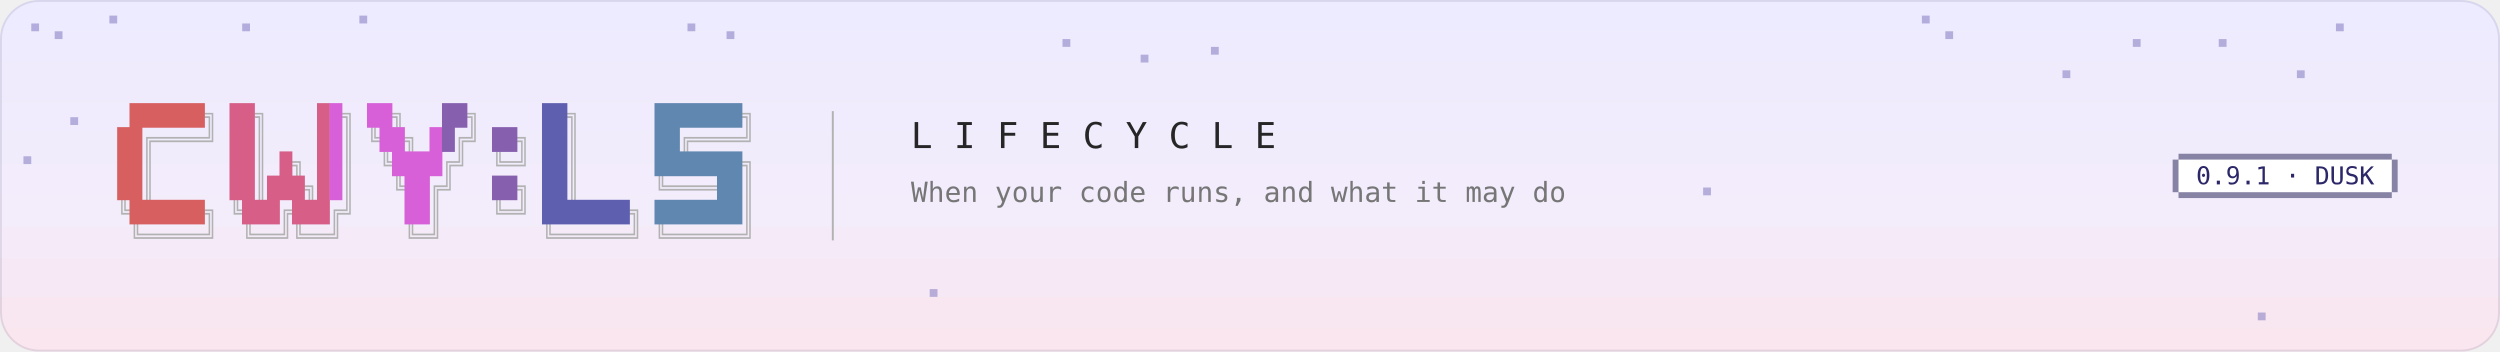
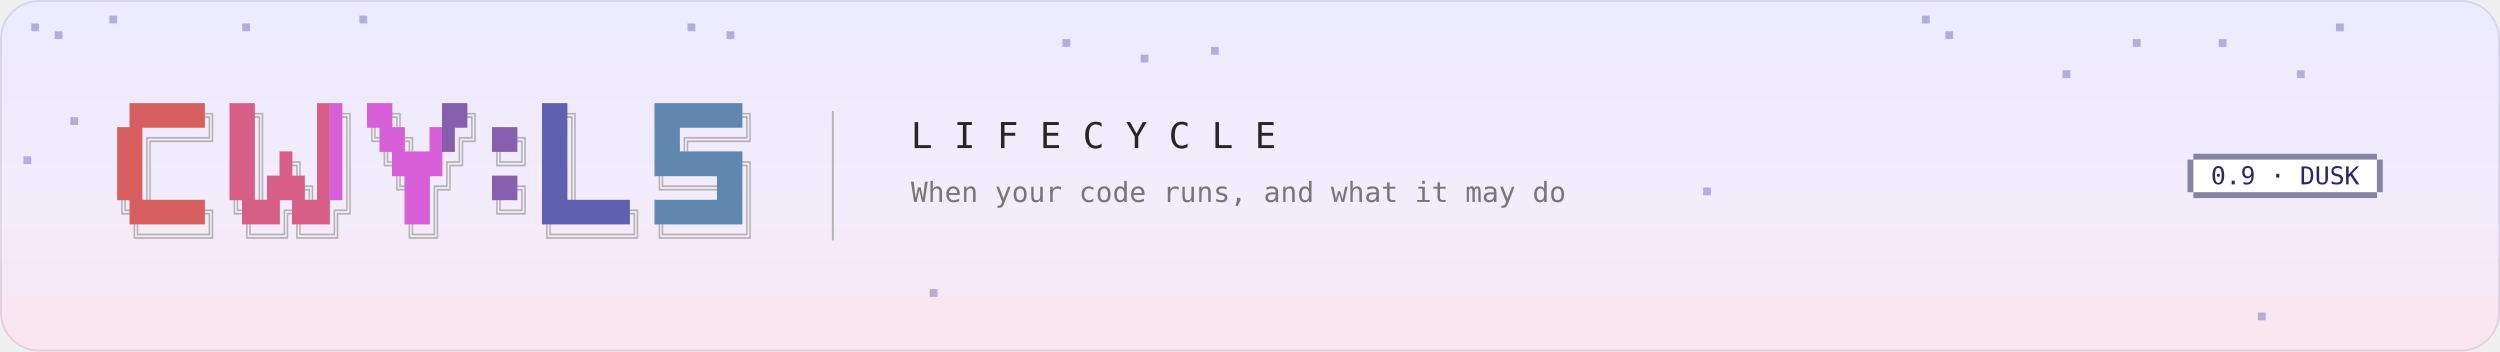
<svg xmlns="http://www.w3.org/2000/svg" viewBox="0 0 1280 180" width="1280" height="180" role="img" aria-labelledby="t">
  <style>.b{animation:bl 5s steps(1,end) infinite}@keyframes bl{0%,100%{opacity:1}60%{opacity:.35}80%{opacity:.7}}@media (prefers-reduced-motion:reduce){*{animation:none!important}.shoot{opacity:0}}</style>
  <defs>
    <clipPath id="card">
      <rect width="1280" height="180" rx="20" />
    </clipPath>
    <clipPath id="shine">
      <rect x="34.4" y="52.9" width="25.6" height="74.2">
        <animate attributeName="x" values="34.4;386.4;386.4" keyTimes="0;0.12;1" dur="11s" begin="2s" repeatCount="indefinite" />
      </rect>
    </clipPath>
  </defs>
  <g clip-path="url(#card)">
    <rect y="0" width="1280" height="16" fill="#edebff" />
    <rect y="16" width="1280" height="16" fill="#eeebfe" />
    <rect y="32" width="1280" height="20" fill="#efebfd" />
    <rect y="52" width="1280" height="16" fill="#f0ecfd" />
    <rect y="68" width="1280" height="16" fill="#f1ecfc" />
    <rect y="84" width="1280" height="16" fill="#f2ecfc" />
    <rect y="100" width="1280" height="16" fill="#f3ecfb" />
    <rect y="116" width="1280" height="16" fill="#f5ebf8" />
    <rect y="132" width="1280" height="20" fill="#f6e9f5" />
    <rect y="152" width="1280" height="16" fill="#f8e7f1" />
    <rect y="168" width="1280" height="16" fill="#fae6ee" />
    <path class="b" fill-opacity="0.45" style="animation-duration:7.1s;animation-delay:-3.8s" fill="#6c63b5" d="M476,148h4v4h-4Z" />
    <path class="b" fill-opacity="0.45" style="animation-duration:5.8s;animation-delay:-0.8s" fill="#6c63b5" d="M544,20h4v4h-4Z" />
    <path class="b" fill-opacity="0.45" style="animation-duration:5.0s;animation-delay:-0.9s" fill="#6c63b5" d="M1176,36h4v4h-4Z" />
    <path class="b" fill-opacity="0.45" style="animation-duration:4.3s;animation-delay:-7.8s" fill="#6c63b5" d="M996,16h4v4h-4Z" />
    <path class="b" fill-opacity="0.45" style="animation-duration:4.5s;animation-delay:-2.1s" fill="#6c63b5" d="M352,12h4v4h-4Z" />
    <path class="b" fill-opacity="0.45" style="animation-duration:5.7s;animation-delay:-7.3s" fill="#6c63b5" d="M984,8h4v4h-4Z" />
    <path class="b" fill-opacity="0.45" style="animation-duration:6.3s;animation-delay:-1.9s" fill="#6c63b5" d="M12,80h4v4h-4Z" />
    <path class="b" fill-opacity="0.45" style="animation-duration:4.9s;animation-delay:-6.2s" fill="#6c63b5" d="M872,96h4v4h-4Z" />
    <path class="b" fill-opacity="0.45" style="animation-duration:4.0s;animation-delay:-4.6s" fill="#6c63b5" d="M124,12h4v4h-4Z" />
    <path class="b" fill-opacity="0.45" style="animation-duration:7.6s;animation-delay:-5.2s" fill="#6c63b5" d="M56,8h4v4h-4Z" />
    <path class="b" fill-opacity="0.45" style="animation-duration:6.1s;animation-delay:-1.4s" fill="#6c63b5" d="M1056,36h4v4h-4Z" />
    <path class="b" fill-opacity="0.45" style="animation-duration:7.2s;animation-delay:-5.6s" fill="#6c63b5" d="M184,8h4v4h-4Z" />
    <path class="b" fill-opacity="0.45" style="animation-duration:6.9s;animation-delay:-4.7s" fill="#6c63b5" d="M1136,20h4v4h-4Z" />
    <path class="b" fill-opacity="0.45" style="animation-duration:6.7s;animation-delay:-2.9s" fill="#6c63b5" d="M620,24h4v4h-4Z" />
    <path class="b" fill-opacity="0.45" style="animation-duration:6.0s;animation-delay:-5.9s" fill="#6c63b5" d="M36,60h4v4h-4Z" />
    <path class="b" fill-opacity="0.45" style="animation-duration:6.9s;animation-delay:-1.0s" fill="#6c63b5" d="M1196,12h4v4h-4Z" />
    <path class="b" fill-opacity="0.45" style="animation-duration:6.4s;animation-delay:-3.8s" fill="#6c63b5" d="M372,16h4v4h-4Z" />
    <path class="b" fill-opacity="0.45" style="animation-duration:6.0s;animation-delay:-1.7s" fill="#6c63b5" d="M28,16h4v4h-4Z" />
    <path class="b" fill-opacity="0.45" style="animation-duration:7.0s;animation-delay:-4.7s" fill="#6c63b5" d="M1156,160h4v4h-4Z" />
    <path class="b" fill-opacity="0.45" style="animation-duration:4.2s;animation-delay:-3.1s" fill="#6c63b5" d="M584,28h4v4h-4Z" />
    <path class="b" fill-opacity="0.45" style="animation-duration:6.0s;animation-delay:-6.1s" fill="#6c63b5" d="M16,12h4v4h-4Z" />
    <path class="b" fill-opacity="0.45" style="animation-duration:6.5s;animation-delay:-2.4s" fill="#6c63b5" d="M1092,20h4v4h-4Z" />
    <path fill="#b2b2b2" d="M108.4 65.4V58.6H104.7V57.8H109.2V65.4ZM106.8 65.4V60.4H104.7V59.5H107.6V65.4ZM134 65.4V58.6H130.3V57.8H134.8V65.4ZM132.4 65.4V60.4H130.3V59.5H133.2V65.4ZM178.8 65.4V58.6H175.1V57.8H179.6V65.4ZM177.2 65.4V60.4H175.1V59.5H178V65.4ZM204.4 65.4V58.6H200.7V57.8H205.2V65.4ZM202.8 65.4V60.4H200.7V59.5H203.6V65.4ZM242.8 65.4V58.6H239.1V57.8H243.6V65.4ZM241.2 65.4V60.4H239.1V59.5H242V65.4ZM294 65.4V58.6H290.3V57.8H294.8V65.4ZM292.4 65.4V60.4H290.3V59.5H293.2V65.4ZM383.6 65.4V58.6H379.9V57.8H384.4V65.4ZM382 65.4V60.4H379.9V59.5H382.8V65.4ZM74.8 77.8V70.1H79.3V71H75.6V77.8ZM76.4 77.8V71.9H79.3V72.8H77.2V77.8ZM79.1 71V70.1H85.7V71ZM79.1 72.8V71.9H85.7V72.8ZM85.5 71V70.1H92.1V71ZM85.5 72.8V71.9H92.1V72.8ZM91.9 71V70.1H98.5V71ZM91.9 72.8V71.9H98.5V72.8ZM98.3 71V70.1H104.9V71ZM98.3 72.8V71.9H104.9V72.8ZM104.7 71V70.1H106.8V65.1H107.6V71ZM104.7 72.8V71.9H108.4V65.1H109.2V72.8ZM132.4 77.8V65.1H133.2V77.8ZM134 77.8V65.1H134.8V77.8ZM177.2 77.8V65.1H178V77.8ZM178.8 77.8V65.1H179.6V77.8ZM191.6 71V65.1H192.4V70.1H194.5V71ZM190 72.8V65.1H190.8V71.9H194.5V72.8ZM210.8 77.8V71H207.1V70.1H211.6V77.8ZM209.2 77.8V72.8H207.1V71.9H210V77.8ZM234.8 77.8V70.1H239.3V71H235.6V77.8ZM236.4 77.8V71.9H239.3V72.8H237.2V77.8ZM239.1 71V70.1H241.2V65.1H242V71ZM239.1 72.8V71.9H242.8V65.1H243.6V72.8ZM268.4 77.8V71H264.7V70.1H269.2V77.8ZM266.8 77.8V72.8H264.7V71.9H267.6V77.8ZM292.4 77.8V65.1H293.2V77.8ZM294 77.8V65.1H294.8V77.8ZM350 77.8V70.1H354.5V71H350.8V77.8ZM351.6 77.8V71.9H354.5V72.8H352.4V77.8ZM354.3 71V70.1H360.9V71ZM354.3 72.8V71.9H360.9V72.8ZM360.7 71V70.1H367.3V71ZM360.7 72.8V71.9H367.3V72.8ZM367.1 71V70.1H373.7V71ZM367.1 72.8V71.9H373.7V72.8ZM373.5 71V70.1H380.1V71ZM373.5 72.8V71.9H380.1V72.8ZM379.9 71V70.1H382V65.1H382.8V71ZM379.9 72.8V71.9H383.6V65.1H384.4V72.8ZM74.8 90.2V77.5H75.6V90.2ZM76.4 90.2V77.5H77.2V90.2ZM132.4 90.2V77.5H133.2V90.2ZM134 90.2V77.5H134.8V90.2ZM153.2 90.2V83.4H149.5V82.5H154V90.2ZM151.6 90.2V85.2H149.5V84.3H152.4V90.2ZM177.2 90.2V77.5H178V90.2ZM178.8 90.2V77.5H179.6V90.2ZM198 83.4V77.5H198.8V82.5H200.9V83.4ZM196.4 85.2V77.5H197.2V84.3H200.9V85.2ZM228.4 90.2V82.5H232.9V83.4H229.2V90.2ZM230 90.2V84.3H232.9V85.2H230.8V90.2ZM232.7 83.4V82.5H234.8V77.5H235.6V83.4ZM232.7 85.2V84.3H236.4V77.5H237.2V85.2ZM255.6 83.4V77.5H256.4V82.5H258.5V83.4ZM254 85.2V77.5H254.8V84.3H258.5V85.2ZM258.3 83.4V82.5H264.9V83.4ZM258.3 85.2V84.3H264.9V85.2ZM264.7 83.4V82.5H266.8V77.5H267.6V83.4ZM264.7 85.2V84.3H268.4V77.5H269.2V85.2ZM292.4 90.2V77.5H293.2V90.2ZM294 90.2V77.5H294.8V90.2ZM383.6 90.2V83.4H379.9V82.5H384.4V90.2ZM382 90.2V85.2H379.9V84.3H382.8V90.2ZM74.8 102.5V89.9H75.6V102.5ZM76.4 102.5V89.9H77.2V102.5ZM132.4 102.5V89.9H133.2V102.5ZM134 102.5V89.9H134.8V102.5ZM159.6 102.5V95.8H155.9V94.9H160.4V102.5ZM158 102.5V97.6H155.9V96.7H158.8V102.5ZM177.2 102.5V89.9H178V102.5ZM178.8 102.5V89.9H179.6V102.5ZM204.4 95.8V89.9H205.2V94.9H207.3V95.8ZM202.8 97.6V89.9H203.6V96.7H207.3V97.6ZM222 102.5V94.9H226.5V95.8H222.8V102.5ZM223.6 102.5V96.7H226.5V97.6H224.4V102.5ZM226.3 95.8V94.9H228.4V89.9H229.2V95.8ZM226.3 97.6V96.7H230V89.9H230.8V97.6ZM268.4 102.5V95.8H264.7V94.9H269.2V102.5ZM266.8 102.5V97.6H264.7V96.7H267.6V102.5ZM292.4 102.5V89.9H293.2V102.5ZM294 102.5V89.9H294.8V102.5ZM338.8 95.8V89.9H339.6V94.9H341.7V95.8ZM337.2 97.6V89.9H338V96.7H341.7V97.6ZM341.5 95.8V94.9H348.1V95.8ZM341.5 97.6V96.7H348.1V97.6ZM347.9 95.8V94.9H354.5V95.8ZM347.9 97.6V96.7H354.5V97.6ZM354.3 95.8V94.9H360.9V95.8ZM354.3 97.6V96.7H360.9V97.6ZM360.7 95.8V94.9H367.3V95.8ZM360.7 97.6V96.7H367.3V97.6ZM382 102.5V89.9H382.8V102.5ZM383.6 102.5V89.9H384.4V102.5ZM63.6 108.1V102.3H64.4V107.2H66.5V108.1ZM62 109.9V102.3H62.8V109H66.5V109.9ZM108.4 114.9V108.1H104.7V107.2H109.2V114.9ZM106.8 114.9V109.9H104.7V109H107.6V114.9ZM121.2 108.1V102.3H122V107.2H124.1V108.1ZM119.6 109.9V102.3H120.4V109H124.1V109.9ZM145.2 114.9V107.2H149.7V108.1H146V114.9ZM146.8 114.9V109H149.7V109.9H147.6V114.9ZM170.8 114.9V107.2H175.3V108.1H171.6V114.9ZM172.4 114.9V109H175.3V109.9H173.2V114.9ZM175.1 108.1V107.2H177.2V102.3H178V108.1ZM175.1 109.9V109H178.8V102.3H179.6V109.9ZM222 114.9V102.3H222.8V114.9ZM223.6 114.9V102.3H224.4V114.9ZM255.6 108.1V102.3H256.4V107.2H258.5V108.1ZM254 109.9V102.3H254.8V109H258.5V109.9ZM258.3 108.1V107.2H264.9V108.1ZM258.3 109.9V109H264.9V109.9ZM264.7 108.1V107.2H266.8V102.3H267.6V108.1ZM264.7 109.9V109H268.4V102.3H269.2V109.9ZM326 114.9V108.1H322.3V107.2H326.8V114.9ZM324.4 114.9V109.9H322.3V109H325.2V114.9ZM382 114.9V102.3H382.8V114.9ZM383.6 114.9V102.3H384.4V114.9ZM70 120.5V114.6H70.8V119.6H72.9V120.5ZM68.4 122.3V114.6H69.2V121.4H72.9V122.3ZM72.7 120.5V119.6H79.3V120.5ZM72.7 122.3V121.4H79.3V122.3ZM79.1 120.5V119.6H85.7V120.5ZM79.1 122.3V121.4H85.7V122.3ZM85.5 120.5V119.6H92.1V120.5ZM85.5 122.3V121.4H92.1V122.3ZM91.9 120.5V119.6H98.5V120.5ZM91.9 122.3V121.4H98.5V122.3ZM98.3 120.5V119.6H104.9V120.5ZM98.3 122.3V121.4H104.9V122.3ZM104.7 120.5V119.6H106.8V114.6H107.6V120.5ZM104.7 122.3V121.4H108.4V114.6H109.2V122.3ZM127.6 120.5V114.6H128.4V119.6H130.5V120.5ZM126 122.3V114.6H126.8V121.4H130.5V122.3ZM130.3 120.5V119.6H136.9V120.5ZM130.3 122.3V121.4H136.9V122.3ZM136.7 120.5V119.6H143.3V120.5ZM136.7 122.3V121.4H143.3V122.3ZM143.1 120.5V119.6H145.2V114.6H146V120.5ZM143.1 122.3V121.4H146.8V114.6H147.6V122.3ZM153.2 120.5V114.6H154V119.6H156.1V120.5ZM151.6 122.3V114.6H152.4V121.4H156.1V122.3ZM155.9 120.5V119.6H162.5V120.5ZM155.9 122.3V121.4H162.5V122.3ZM162.3 120.5V119.6H168.9V120.5ZM162.3 122.3V121.4H168.9V122.3ZM168.7 120.5V119.6H170.8V114.6H171.6V120.5ZM168.7 122.3V121.4H172.4V114.6H173.2V122.3ZM210.8 120.5V114.6H211.6V119.6H213.7V120.5ZM209.2 122.3V114.6H210V121.4H213.7V122.3ZM213.5 120.5V119.6H220.1V120.5ZM213.5 122.3V121.4H220.1V122.3ZM219.9 120.5V119.6H222V114.6H222.8V120.5ZM219.9 122.3V121.4H223.6V114.6H224.4V122.3ZM281.2 120.5V114.6H282V119.6H284.1V120.5ZM279.6 122.3V114.6H280.4V121.4H284.1V122.3ZM283.9 120.5V119.6H290.5V120.5ZM283.9 122.3V121.4H290.5V122.3ZM290.3 120.5V119.6H296.9V120.5ZM290.3 122.3V121.4H296.9V122.3ZM296.7 120.5V119.6H303.3V120.5ZM296.7 122.3V121.4H303.3V122.3ZM303.1 120.5V119.6H309.7V120.5ZM303.1 122.3V121.4H309.7V122.3ZM309.5 120.5V119.6H316.1V120.5ZM309.5 122.3V121.4H316.1V122.3ZM315.9 120.5V119.6H322.5V120.5ZM315.9 122.3V121.4H322.5V122.3ZM322.3 120.5V119.6H324.4V114.6H325.2V120.5ZM322.3 122.3V121.4H326V114.6H326.8V122.3ZM338.8 120.5V114.6H339.6V119.6H341.7V120.5ZM337.2 122.3V114.6H338V121.4H341.7V122.3ZM341.5 120.5V119.6H348.1V120.5ZM341.5 122.3V121.4H348.1V122.3ZM347.9 120.5V119.6H354.5V120.5ZM347.9 122.3V121.4H354.5V122.3ZM354.3 120.5V119.6H360.9V120.5ZM354.3 122.3V121.4H360.9V122.3ZM360.7 120.5V119.6H367.3V120.5ZM360.7 122.3V121.4H367.3V122.3ZM367.1 120.5V119.6H373.7V120.5ZM367.1 122.3V121.4H373.7V122.3ZM373.5 120.5V119.6H380.1V120.5ZM373.5 122.3V121.4H380.1V122.3ZM379.9 120.5V119.6H382V114.6H382.8V120.5ZM379.9 122.3V121.4H383.6V114.6H384.4V122.3Z" />
    <path fill="#d75f5f" d="M66.3 65.4V52.8H72.9V65.4ZM72.7 65.4V52.8H79.3V65.4ZM79.1 65.4V52.8H85.7V65.4ZM85.5 65.4V52.8H92.1V65.4ZM91.9 65.4V52.8H98.5V65.4ZM98.3 65.4V52.8H104.9V65.4ZM59.9 77.8V65.1H66.5V77.8ZM66.3 77.8V65.1H72.9V77.8ZM59.9 90.2V77.5H66.5V90.2ZM66.3 90.2V77.5H72.9V90.2ZM59.9 102.5V89.9H66.5V102.5ZM66.3 102.5V89.9H72.9V102.5ZM66.3 114.9V102.3H72.9V114.9ZM72.7 114.9V102.3H79.3V114.9ZM79.1 114.9V102.3H85.7V114.9ZM85.5 114.9V102.3H92.1V114.9ZM91.9 114.9V102.3H98.5V114.9ZM98.3 114.9V102.3H104.9V114.9Z" />
    <path fill="#d75f87" d="M117.5 65.4V52.8H124.1V65.4ZM123.9 65.4V52.8H130.5V65.4ZM162.3 65.4V52.8H168.9V65.4ZM117.5 77.8V65.1H124.1V77.8ZM123.9 77.8V65.1H130.5V77.8ZM162.3 77.8V65.1H168.9V77.8ZM117.5 90.2V77.5H124.1V90.2ZM123.9 90.2V77.5H130.5V90.2ZM143.1 90.2V77.5H149.7V90.2ZM162.3 90.2V77.5H168.9V90.2ZM117.5 102.5V89.9H124.1V102.5ZM123.9 102.5V89.9H130.5V102.5ZM136.7 102.5V89.9H143.3V102.5ZM143.1 102.5V89.9H149.7V102.5ZM149.5 102.5V89.9H156.1V102.5ZM162.3 102.5V89.9H168.9V102.5ZM123.9 114.9V102.3H130.5V114.9ZM130.3 114.9V102.3H136.9V114.9ZM136.7 114.9V102.3H143.3V114.9ZM149.5 114.9V102.3H156.1V114.9ZM155.9 114.9V102.3H162.5V114.9ZM162.3 114.9V102.3H168.9V114.9Z" />
    <path fill="#d75fd7" d="M168.7 65.4V52.8H175.3V65.4ZM187.9 65.4V52.8H194.5V65.4ZM194.3 65.4V52.8H200.9V65.4ZM168.7 77.8V65.1H175.3V77.8ZM194.3 77.8V65.1H200.9V77.8ZM200.7 77.8V65.1H207.3V77.8ZM219.9 77.8V65.1H226.5V77.8ZM168.7 90.2V77.5H175.3V90.2ZM200.7 90.2V77.5H207.3V90.2ZM207.1 90.2V77.5H213.7V90.2ZM213.5 90.2V77.5H220.1V90.2ZM219.9 90.2V77.5H226.5V90.2ZM168.7 102.5V89.9H175.3V102.5ZM207.1 102.5V89.9H213.7V102.5ZM213.5 102.5V89.9H220.1V102.5ZM207.1 114.9V102.3H213.7V114.9ZM213.5 114.9V102.3H220.1V114.9Z" />
    <path fill="#875faf" d="M226.3 65.4V52.8H232.9V65.4ZM232.7 65.4V52.8H239.3V65.4ZM226.3 77.8V65.1H232.9V77.8ZM251.9 77.8V65.1H258.5V77.8ZM258.3 77.8V65.1H264.9V77.8ZM251.9 102.5V89.9H258.5V102.5ZM258.3 102.5V89.9H264.9V102.5Z" />
    <path fill="#5f5faf" d="M277.5 65.4V52.8H284.1V65.4ZM283.9 65.4V52.8H290.5V65.4ZM277.5 77.8V65.1H284.1V77.8ZM283.9 77.8V65.1H290.5V77.8ZM277.5 90.2V77.5H284.1V90.2ZM283.9 90.2V77.5H290.5V90.2ZM277.5 102.5V89.9H284.1V102.5ZM283.9 102.5V89.9H290.5V102.5ZM277.5 114.9V102.3H284.1V114.9ZM283.9 114.9V102.3H290.5V114.9ZM290.3 114.9V102.3H296.9V114.9ZM296.7 114.9V102.3H303.3V114.9ZM303.1 114.9V102.3H309.7V114.9ZM309.5 114.9V102.3H316.1V114.9ZM315.9 114.9V102.3H322.5V114.9Z" />
    <path fill="#5f87af" d="M335.1 65.4V52.8H341.7V65.4ZM341.5 65.4V52.8H348.1V65.4ZM347.9 65.4V52.8H354.5V65.4ZM354.3 65.4V52.8H360.9V65.4ZM360.7 65.4V52.8H367.3V65.4ZM367.1 65.4V52.8H373.7V65.4ZM373.5 65.4V52.8H380.1V65.4ZM335.1 77.8V65.1H341.7V77.8ZM341.5 77.8V65.1H348.1V77.8ZM335.1 90.2V77.5H341.7V90.2ZM341.5 90.2V77.5H348.1V90.2ZM347.9 90.2V77.5H354.5V90.2ZM354.3 90.2V77.5H360.9V90.2ZM360.7 90.2V77.5H367.3V90.2ZM367.1 90.2V77.5H373.7V90.2ZM373.5 90.2V77.5H380.1V90.2ZM367.1 102.5V89.9H373.7V102.5ZM373.5 102.5V89.9H380.1V102.5ZM335.1 114.9V102.3H341.7V114.9ZM341.5 114.9V102.3H348.1V114.9ZM347.9 114.9V102.3H354.5V114.9ZM354.3 114.9V102.3H360.9V114.9ZM360.7 114.9V102.3H367.3V114.9ZM367.1 114.9V102.3H373.7V114.9ZM373.5 114.9V102.3H380.1V114.9Z" />
    <path fill="#ffffff" fill-opacity="0.75" clip-path="url(#shine)" d="M66.3 65.4V52.8H72.9V65.4ZM72.7 65.4V52.8H79.3V65.4ZM79.1 65.4V52.8H85.7V65.4ZM85.5 65.4V52.8H92.1V65.4ZM91.9 65.4V52.8H98.5V65.4ZM98.3 65.4V52.8H104.9V65.4ZM59.9 77.8V65.1H66.5V77.8ZM66.3 77.8V65.1H72.9V77.8ZM59.9 90.2V77.5H66.5V90.2ZM66.3 90.2V77.5H72.9V90.2ZM59.9 102.5V89.9H66.5V102.5ZM66.3 102.5V89.9H72.9V102.5ZM66.3 114.9V102.3H72.9V114.9ZM72.7 114.9V102.3H79.3V114.9ZM79.1 114.9V102.3H85.7V114.9ZM85.5 114.9V102.3H92.1V114.9ZM91.9 114.9V102.3H98.5V114.9ZM98.3 114.9V102.3H104.9V114.9ZM117.5 65.4V52.8H124.1V65.4ZM123.9 65.4V52.8H130.5V65.4ZM162.3 65.4V52.8H168.9V65.4ZM117.5 77.8V65.1H124.1V77.8ZM123.9 77.8V65.1H130.5V77.8ZM162.3 77.8V65.1H168.9V77.8ZM117.5 90.2V77.5H124.1V90.2ZM123.9 90.2V77.5H130.5V90.2ZM143.1 90.2V77.5H149.7V90.2ZM162.3 90.2V77.5H168.9V90.2ZM117.5 102.5V89.9H124.1V102.5ZM123.9 102.5V89.9H130.5V102.5ZM136.7 102.5V89.9H143.3V102.5ZM143.1 102.5V89.9H149.7V102.5ZM149.5 102.5V89.9H156.1V102.5ZM162.3 102.5V89.9H168.9V102.5ZM123.9 114.9V102.3H130.5V114.9ZM130.3 114.9V102.3H136.9V114.9ZM136.7 114.9V102.3H143.3V114.9ZM149.5 114.9V102.3H156.1V114.9ZM155.9 114.9V102.3H162.5V114.9ZM162.3 114.9V102.3H168.9V114.9ZM168.7 65.4V52.8H175.3V65.4ZM187.9 65.4V52.8H194.5V65.4ZM194.3 65.4V52.8H200.9V65.4ZM168.7 77.8V65.1H175.3V77.8ZM194.3 77.8V65.1H200.9V77.8ZM200.7 77.8V65.1H207.3V77.8ZM219.9 77.8V65.1H226.5V77.8ZM168.7 90.2V77.5H175.3V90.2ZM200.7 90.2V77.5H207.3V90.2ZM207.1 90.2V77.5H213.7V90.2ZM213.5 90.2V77.5H220.1V90.2ZM219.9 90.2V77.5H226.5V90.2ZM168.7 102.5V89.9H175.3V102.5ZM207.1 102.5V89.9H213.7V102.5ZM213.5 102.5V89.9H220.1V102.5ZM207.1 114.9V102.3H213.7V114.9ZM213.5 114.9V102.3H220.1V114.9ZM226.3 65.4V52.8H232.9V65.4ZM232.7 65.4V52.8H239.3V65.4ZM226.3 77.8V65.1H232.9V77.8ZM251.9 77.8V65.1H258.5V77.8ZM258.3 77.8V65.1H264.9V77.8ZM251.9 102.5V89.9H258.5V102.5ZM258.3 102.5V89.9H264.9V102.5ZM277.5 65.4V52.8H284.1V65.4ZM283.9 65.4V52.8H290.5V65.4ZM277.5 77.8V65.1H284.1V77.8ZM283.9 77.8V65.1H290.5V77.8ZM277.5 90.2V77.5H284.1V90.2ZM283.9 90.2V77.5H290.5V90.2ZM277.5 102.5V89.9H284.1V102.5ZM283.9 102.5V89.9H290.5V102.5ZM277.5 114.9V102.3H284.1V114.9ZM283.9 114.9V102.3H290.5V114.9ZM290.3 114.9V102.3H296.9V114.9ZM296.7 114.9V102.3H303.3V114.9ZM303.1 114.9V102.3H309.7V114.9ZM309.5 114.9V102.3H316.1V114.9ZM315.9 114.9V102.3H322.5V114.9ZM335.1 65.4V52.8H341.7V65.4ZM341.5 65.4V52.8H348.1V65.4ZM347.9 65.4V52.8H354.5V65.4ZM354.3 65.4V52.8H360.9V65.4ZM360.7 65.4V52.8H367.3V65.4ZM367.1 65.4V52.8H373.7V65.4ZM373.5 65.4V52.8H380.1V65.4ZM335.1 77.8V65.1H341.7V77.8ZM341.5 77.8V65.1H348.1V77.8ZM335.1 90.2V77.5H341.7V90.2ZM341.5 90.2V77.5H348.1V90.2ZM347.9 90.2V77.5H354.5V90.2ZM354.3 90.2V77.5H360.9V90.2ZM360.7 90.2V77.5H367.3V90.2ZM367.1 90.2V77.5H373.7V90.2ZM373.5 90.2V77.5H380.1V90.2ZM367.1 102.5V89.9H373.7V102.5ZM373.5 102.5V89.9H380.1V102.5ZM335.1 114.9V102.3H341.7V114.9ZM341.5 114.9V102.3H348.1V114.9ZM347.9 114.9V102.3H354.5V114.9ZM354.3 114.9V102.3H360.9V114.9ZM360.7 114.9V102.3H367.3V114.9ZM367.1 114.9V102.3H373.7V114.9ZM373.5 114.9V102.3H380.1V114.9ZM108.4 65.4V58.6H104.7V57.8H109.2V65.4ZM106.8 65.4V60.4H104.7V59.5H107.6V65.4ZM134 65.4V58.6H130.3V57.8H134.8V65.4ZM132.4 65.4V60.4H130.3V59.5H133.2V65.4ZM178.8 65.4V58.6H175.1V57.8H179.6V65.4ZM177.2 65.4V60.4H175.1V59.5H178V65.4ZM204.4 65.4V58.6H200.7V57.8H205.2V65.4ZM202.8 65.4V60.4H200.7V59.5H203.6V65.4ZM242.8 65.4V58.6H239.1V57.8H243.6V65.4ZM241.2 65.4V60.4H239.1V59.5H242V65.4ZM294 65.4V58.6H290.3V57.8H294.8V65.4ZM292.4 65.4V60.4H290.3V59.5H293.2V65.4ZM383.6 65.4V58.6H379.9V57.8H384.4V65.4ZM382 65.4V60.4H379.9V59.5H382.8V65.4ZM74.8 77.8V70.1H79.3V71H75.6V77.8ZM76.4 77.8V71.9H79.3V72.8H77.2V77.8ZM79.1 71V70.1H85.7V71ZM79.1 72.8V71.9H85.7V72.8ZM85.5 71V70.1H92.1V71ZM85.5 72.8V71.9H92.1V72.8ZM91.9 71V70.1H98.5V71ZM91.9 72.8V71.9H98.5V72.8ZM98.3 71V70.1H104.9V71ZM98.3 72.8V71.9H104.9V72.8ZM104.7 71V70.1H106.8V65.1H107.6V71ZM104.7 72.8V71.9H108.4V65.1H109.2V72.8ZM132.4 77.8V65.1H133.2V77.8ZM134 77.8V65.1H134.8V77.8ZM177.2 77.8V65.1H178V77.8ZM178.8 77.8V65.1H179.6V77.8ZM191.6 71V65.1H192.4V70.1H194.5V71ZM190 72.8V65.1H190.8V71.9H194.5V72.8ZM210.8 77.8V71H207.1V70.1H211.6V77.8ZM209.2 77.8V72.8H207.1V71.9H210V77.8ZM234.8 77.8V70.1H239.3V71H235.6V77.8ZM236.4 77.8V71.9H239.3V72.8H237.2V77.8ZM239.1 71V70.1H241.2V65.1H242V71ZM239.1 72.8V71.9H242.8V65.1H243.6V72.8ZM268.4 77.8V71H264.7V70.1H269.2V77.8ZM266.8 77.8V72.8H264.7V71.9H267.6V77.8ZM292.4 77.8V65.1H293.2V77.8ZM294 77.8V65.1H294.8V77.8ZM350 77.8V70.1H354.5V71H350.8V77.8ZM351.6 77.8V71.9H354.5V72.8H352.4V77.8ZM354.3 71V70.1H360.9V71ZM354.3 72.8V71.9H360.9V72.8ZM360.7 71V70.1H367.3V71ZM360.7 72.8V71.9H367.3V72.8ZM367.1 71V70.1H373.7V71ZM367.1 72.8V71.9H373.7V72.8ZM373.5 71V70.1H380.1V71ZM373.5 72.8V71.9H380.1V72.8ZM379.9 71V70.1H382V65.1H382.8V71ZM379.9 72.8V71.9H383.6V65.1H384.4V72.8ZM74.8 90.2V77.5H75.6V90.2ZM76.4 90.2V77.5H77.2V90.2ZM132.4 90.2V77.5H133.2V90.2ZM134 90.2V77.5H134.8V90.2ZM153.2 90.2V83.4H149.5V82.5H154V90.2ZM151.6 90.2V85.2H149.5V84.3H152.4V90.2ZM177.2 90.2V77.5H178V90.2ZM178.8 90.2V77.5H179.6V90.2ZM198 83.4V77.5H198.8V82.5H200.9V83.4ZM196.4 85.2V77.5H197.2V84.3H200.9V85.2ZM228.4 90.2V82.5H232.9V83.4H229.2V90.2ZM230 90.2V84.3H232.9V85.2H230.8V90.2ZM232.7 83.4V82.5H234.8V77.5H235.6V83.4ZM232.7 85.2V84.3H236.4V77.5H237.2V85.2ZM255.6 83.4V77.5H256.4V82.5H258.5V83.4ZM254 85.2V77.5H254.8V84.3H258.5V85.2ZM258.3 83.4V82.5H264.9V83.4ZM258.3 85.2V84.3H264.9V85.2ZM264.7 83.4V82.5H266.8V77.5H267.6V83.4ZM264.7 85.2V84.3H268.4V77.5H269.2V85.2ZM292.4 90.2V77.5H293.2V90.2ZM294 90.2V77.5H294.8V90.2ZM383.6 90.2V83.4H379.9V82.5H384.4V90.2ZM382 90.2V85.2H379.9V84.3H382.8V90.2ZM74.8 102.5V89.9H75.6V102.5ZM76.4 102.5V89.9H77.2V102.5ZM132.4 102.5V89.9H133.2V102.5ZM134 102.5V89.9H134.8V102.5ZM159.6 102.5V95.8H155.9V94.9H160.4V102.5ZM158 102.5V97.6H155.9V96.7H158.8V102.5ZM177.2 102.5V89.9H178V102.5ZM178.8 102.5V89.9H179.6V102.5ZM204.4 95.8V89.9H205.2V94.9H207.3V95.8ZM202.8 97.6V89.9H203.6V96.7H207.3V97.6ZM222 102.5V94.9H226.5V95.8H222.8V102.5ZM223.6 102.5V96.7H226.5V97.6H224.4V102.5ZM226.3 95.8V94.9H228.4V89.9H229.2V95.8ZM226.3 97.6V96.7H230V89.9H230.8V97.6ZM268.4 102.5V95.8H264.7V94.9H269.2V102.5ZM266.8 102.5V97.6H264.7V96.7H267.6V102.5ZM292.4 102.5V89.9H293.2V102.5ZM294 102.5V89.9H294.8V102.5ZM338.8 95.8V89.9H339.6V94.9H341.7V95.8ZM337.2 97.6V89.9H338V96.7H341.7V97.6ZM341.5 95.8V94.9H348.1V95.8ZM341.5 97.6V96.7H348.1V97.6ZM347.9 95.8V94.9H354.5V95.8ZM347.9 97.6V96.7H354.5V97.6ZM354.3 95.8V94.9H360.9V95.8ZM354.3 97.6V96.7H360.9V97.6ZM360.7 95.8V94.9H367.3V95.8ZM360.7 97.6V96.7H367.3V97.6ZM382 102.5V89.9H382.8V102.5ZM383.6 102.5V89.9H384.4V102.5ZM63.6 108.1V102.3H64.4V107.2H66.5V108.1ZM62 109.9V102.3H62.8V109H66.5V109.9ZM108.4 114.9V108.1H104.7V107.2H109.2V114.9ZM106.8 114.9V109.9H104.7V109H107.6V114.9ZM121.2 108.1V102.3H122V107.2H124.1V108.1ZM119.6 109.9V102.3H120.4V109H124.1V109.9ZM145.2 114.9V107.2H149.7V108.1H146V114.9ZM146.8 114.9V109H149.7V109.9H147.6V114.9ZM170.8 114.9V107.2H175.3V108.1H171.6V114.9ZM172.4 114.9V109H175.3V109.9H173.2V114.9ZM175.1 108.1V107.2H177.2V102.3H178V108.1ZM175.1 109.9V109H178.8V102.3H179.6V109.9ZM222 114.9V102.3H222.8V114.9ZM223.6 114.9V102.3H224.4V114.9ZM255.6 108.1V102.3H256.4V107.2H258.5V108.1ZM254 109.9V102.3H254.8V109H258.5V109.9ZM258.3 108.1V107.2H264.9V108.1ZM258.3 109.9V109H264.9V109.9ZM264.7 108.1V107.2H266.8V102.3H267.6V108.1ZM264.7 109.9V109H268.4V102.3H269.2V109.9ZM326 114.9V108.1H322.3V107.2H326.8V114.9ZM324.4 114.9V109.9H322.3V109H325.2V114.9ZM382 114.9V102.3H382.8V114.9ZM383.6 114.9V102.3H384.4V114.9ZM70 120.5V114.6H70.8V119.6H72.9V120.5ZM68.4 122.3V114.6H69.2V121.4H72.9V122.3ZM72.7 120.5V119.6H79.3V120.5ZM72.7 122.3V121.4H79.3V122.3ZM79.1 120.5V119.6H85.7V120.5ZM79.1 122.3V121.4H85.7V122.3ZM85.5 120.5V119.6H92.1V120.5ZM85.5 122.3V121.4H92.1V122.3ZM91.9 120.5V119.6H98.5V120.5ZM91.9 122.3V121.4H98.5V122.3ZM98.3 120.5V119.6H104.9V120.5ZM98.3 122.3V121.4H104.9V122.3ZM104.7 120.5V119.6H106.8V114.6H107.6V120.5ZM104.7 122.3V121.4H108.4V114.6H109.2V122.3ZM127.6 120.5V114.6H128.4V119.6H130.5V120.5ZM126 122.3V114.6H126.8V121.4H130.5V122.3ZM130.3 120.5V119.6H136.9V120.5ZM130.3 122.3V121.4H136.9V122.3ZM136.7 120.5V119.6H143.3V120.5ZM136.7 122.3V121.4H143.3V122.3ZM143.1 120.5V119.6H145.2V114.6H146V120.5ZM143.1 122.3V121.4H146.8V114.6H147.6V122.3ZM153.2 120.5V114.6H154V119.6H156.1V120.5ZM151.6 122.3V114.6H152.4V121.4H156.1V122.3ZM155.9 120.5V119.6H162.5V120.5ZM155.9 122.3V121.4H162.5V122.3ZM162.3 120.5V119.6H168.9V120.5ZM162.3 122.3V121.4H168.9V122.3ZM168.7 120.5V119.6H170.8V114.6H171.6V120.5ZM168.7 122.3V121.4H172.4V114.6H173.2V122.3ZM210.8 120.5V114.6H211.6V119.6H213.7V120.5ZM209.2 122.3V114.6H210V121.4H213.7V122.3ZM213.5 120.5V119.6H220.1V120.5ZM213.5 122.3V121.4H220.1V122.3ZM219.9 120.5V119.6H222V114.6H222.8V120.5ZM219.9 122.3V121.4H223.6V114.6H224.4V122.3ZM281.2 120.5V114.6H282V119.6H284.1V120.5ZM279.6 122.3V114.6H280.4V121.4H284.1V122.3ZM283.9 120.5V119.6H290.5V120.5ZM283.9 122.3V121.4H290.5V122.3ZM290.3 120.5V119.6H296.9V120.5ZM290.3 122.3V121.4H296.9V122.3ZM296.7 120.5V119.6H303.3V120.5ZM296.7 122.3V121.4H303.3V122.3ZM303.1 120.5V119.6H309.7V120.5ZM303.1 122.3V121.4H309.7V122.3ZM309.5 120.5V119.6H316.1V120.5ZM309.5 122.3V121.4H316.1V122.3ZM315.9 120.5V119.6H322.5V120.5ZM315.9 122.3V121.4H322.5V122.3ZM322.3 120.5V119.6H324.4V114.6H325.2V120.5ZM322.3 122.3V121.4H326V114.6H326.8V122.3ZM338.8 120.5V114.6H339.6V119.6H341.7V120.5ZM337.2 122.3V114.6H338V121.4H341.7V122.3ZM341.5 120.5V119.6H348.1V120.5ZM341.5 122.3V121.4H348.1V122.3ZM347.9 120.5V119.6H354.5V120.5ZM347.9 122.3V121.4H354.5V122.3ZM354.3 120.5V119.6H360.9V120.5ZM354.3 122.3V121.4H360.9V122.3ZM360.7 120.5V119.6H367.3V120.5ZM360.7 122.3V121.4H367.3V122.3ZM367.1 120.5V119.6H373.7V120.5ZM367.1 122.3V121.4H373.7V122.3ZM373.5 120.5V119.6H380.1V120.5ZM373.5 122.3V121.4H380.1V122.3ZM379.9 120.5V119.6H382V114.6H382.8V120.5ZM379.9 122.3V121.4H383.6V114.6H384.4V122.3Z" />
    <line x1="426.4" y1="56.9" x2="426.4" y2="123.1" stroke="#b2b2b2" />
    <path fill="#262626" d="M468.3 62.5H470.1V74.3H476.6V75.8H468.3ZM490.2 62.5H497.6V64H494.8V74.3H497.6V75.8H490.2V74.3H493V64H490.2ZM512.5 62.5H520.3V64H514.3V68H519.8V69.5H514.3V75.8H512.5ZM534.2 62.5H542.1V64H536V68H541.8V69.5H536V74.3H542.2V75.8H534.2ZM564 75.4Q563.3 75.7 562.6 75.9Q561.8 76.1 561 76.1Q558.5 76.1 557.1 74.3Q555.6 72.5 555.6 69.2Q555.6 65.9 557.1 64.1Q558.5 62.3 561 62.3Q561.8 62.3 562.6 62.5Q563.3 62.6 564 63V64.9Q563.3 64.3 562.6 64Q561.8 63.7 561 63.7Q559.3 63.7 558.4 65.1Q557.5 66.5 557.5 69.2Q557.5 71.9 558.4 73.3Q559.3 74.6 561 74.6Q561.8 74.6 562.6 74.3Q563.3 74.1 564 73.5ZM576.7 62.5H578.6L581.9 68.4L585.1 62.5H587.1L582.8 69.9V75.8H581V69.9ZM608 75.4Q607.3 75.7 606.6 75.9Q605.8 76.1 605 76.1Q602.5 76.1 601.1 74.3Q599.6 72.5 599.6 69.2Q599.6 65.9 601.1 64.1Q602.5 62.3 605 62.3Q605.8 62.3 606.6 62.5Q607.3 62.6 608 63V64.9Q607.3 64.3 606.6 64Q605.8 63.7 605 63.7Q603.3 63.7 602.4 65.1Q601.5 66.5 601.5 69.2Q601.5 71.9 602.4 73.3Q603.3 74.6 605 74.6Q605.8 74.6 606.6 74.3Q607.3 74.1 608 73.5ZM622.3 62.5H624.1V74.3H630.6V75.8H622.3ZM644.2 62.5H652.1V64H646V68H651.8V69.5H646V74.3H652.2V75.8H644.2Z" />
    <path fill="#767676" d="M466.4 93H467.8L468.8 101.4L470 95.9H471.4L472.6 101.5L473.6 93H475L473.4 103.4H472.1L470.7 97.2L469.3 103.4H468ZM482.3 98.6V103.4H481V98.6Q481 97.5 480.7 97Q480.3 96.5 479.5 96.5Q478.6 96.5 478.1 97.2Q477.6 97.8 477.6 99V103.4H476.4V92.6H477.6V96.8Q478 96.1 478.6 95.7Q479.2 95.4 480 95.4Q481.2 95.4 481.7 96.2Q482.3 97 482.3 98.6ZM491.4 99.2V99.8H485.8V99.8Q485.8 101.1 486.5 101.8Q487.1 102.5 488.3 102.5Q489 102.5 489.6 102.3Q490.3 102.1 491.1 101.7V103Q490.3 103.3 489.6 103.5Q489 103.6 488.3 103.6Q486.5 103.6 485.5 102.5Q484.5 101.4 484.5 99.5Q484.5 97.6 485.5 96.5Q486.5 95.4 488.1 95.4Q489.6 95.4 490.5 96.4Q491.4 97.4 491.4 99.2ZM490.1 98.8Q490 97.7 489.5 97.1Q489 96.5 488.1 96.5Q487.2 96.5 486.6 97.1Q486 97.7 485.8 98.8ZM499.5 98.6V103.4H498.2V98.6Q498.2 97.5 497.9 97Q497.5 96.5 496.7 96.5Q495.8 96.5 495.3 97.2Q494.8 97.8 494.8 99V103.4H493.6V95.6H494.8V96.8Q495.2 96.1 495.8 95.7Q496.4 95.4 497.2 95.4Q498.4 95.4 498.9 96.2Q499.5 97 499.5 98.6ZM515.4 100.9Q515.1 101.7 514.6 103Q513.9 104.9 513.6 105.3Q513.3 105.8 512.8 106.1Q512.4 106.4 511.7 106.4H510.7V105.3H511.4Q512 105.3 512.3 105Q512.7 104.6 513.1 103.3L510.1 95.6H511.5L513.8 101.7L516.1 95.6H517.4ZM522.3 96.5Q521.3 96.5 520.8 97.3Q520.3 98 520.3 99.5Q520.3 101 520.8 101.8Q521.3 102.5 522.3 102.5Q523.3 102.5 523.8 101.8Q524.3 101 524.3 99.5Q524.3 98 523.8 97.3Q523.3 96.5 522.3 96.5ZM522.3 95.4Q523.9 95.4 524.8 96.5Q525.6 97.5 525.6 99.5Q525.6 101.5 524.8 102.6Q523.9 103.6 522.3 103.6Q520.7 103.6 519.8 102.6Q519 101.5 519 99.5Q519 97.5 519.8 96.5Q520.7 95.4 522.3 95.4ZM528 100.4V95.6H529.2V100.4Q529.2 101.5 529.6 102Q530 102.5 530.8 102.5Q531.7 102.5 532.2 101.9Q532.6 101.2 532.6 100V95.6H533.9V103.4H532.6V102.2Q532.3 102.9 531.7 103.3Q531.1 103.6 530.3 103.6Q529.1 103.6 528.5 102.8Q528 102 528 100.4ZM543.3 97.2Q542.8 96.9 542.4 96.7Q542 96.6 541.5 96.6Q540.3 96.6 539.6 97.3Q539 98.1 539 99.5V103.4H537.7V95.6H539V97.1Q539.3 96.3 540 95.8Q540.7 95.4 541.6 95.4Q542.1 95.4 542.5 95.5Q542.9 95.6 543.3 95.9ZM559.8 103Q559.3 103.3 558.7 103.5Q558.2 103.6 557.6 103.6Q555.8 103.6 554.8 102.5Q553.8 101.4 553.8 99.5Q553.8 97.6 554.8 96.5Q555.8 95.4 557.6 95.4Q558.2 95.4 558.7 95.6Q559.3 95.7 559.8 96V97.4Q559.3 96.9 558.8 96.7Q558.3 96.5 557.6 96.5Q556.4 96.5 555.8 97.3Q555.1 98.1 555.1 99.5Q555.1 100.9 555.8 101.7Q556.4 102.5 557.6 102.5Q558.3 102.5 558.8 102.3Q559.3 102.1 559.8 101.7ZM565.3 96.5Q564.3 96.5 563.8 97.3Q563.3 98 563.3 99.5Q563.3 101 563.8 101.8Q564.3 102.5 565.3 102.5Q566.3 102.5 566.8 101.8Q567.3 101 567.3 99.5Q567.3 98 566.8 97.3Q566.3 96.5 565.3 96.5ZM565.3 95.4Q566.9 95.4 567.8 96.5Q568.6 97.5 568.6 99.5Q568.6 101.5 567.8 102.6Q566.9 103.6 565.3 103.6Q563.7 103.6 562.8 102.6Q562 101.5 562 99.5Q562 97.5 562.8 96.5Q563.7 95.4 565.3 95.4ZM575.6 96.6V92.6H576.9V103.4H575.6V102.4Q575.3 103 574.7 103.3Q574.2 103.6 573.5 103.6Q572.1 103.6 571.3 102.5Q570.5 101.4 570.5 99.5Q570.5 97.6 571.3 96.5Q572.1 95.4 573.5 95.4Q574.2 95.4 574.7 95.7Q575.3 96 575.6 96.6ZM571.8 99.5Q571.8 101 572.3 101.8Q572.8 102.5 573.7 102.5Q574.6 102.5 575.1 101.8Q575.6 101 575.6 99.5Q575.6 98 575.1 97.3Q574.6 96.5 573.7 96.5Q572.8 96.5 572.3 97.3Q571.8 98 571.8 99.5ZM586 99.2V99.8H580.4V99.8Q580.4 101.1 581.1 101.8Q581.7 102.5 582.9 102.5Q583.6 102.5 584.2 102.3Q584.9 102.1 585.7 101.7V103Q584.9 103.3 584.2 103.5Q583.6 103.6 582.9 103.6Q581.1 103.6 580.1 102.5Q579.1 101.4 579.1 99.5Q579.1 97.6 580.1 96.5Q581.1 95.4 582.7 95.4Q584.2 95.4 585.1 96.4Q586 97.4 586 99.2ZM584.7 98.8Q584.6 97.7 584.1 97.1Q583.6 96.5 582.7 96.5Q581.8 96.5 581.2 97.1Q580.6 97.7 580.4 98.8ZM603.5 97.2Q603 96.9 602.6 96.7Q602.2 96.6 601.7 96.6Q600.5 96.6 599.8 97.3Q599.2 98.1 599.2 99.5V103.4H597.9V95.6H599.2V97.1Q599.5 96.3 600.2 95.8Q600.9 95.4 601.8 95.4Q602.3 95.4 602.7 95.5Q603.1 95.6 603.5 95.9ZM605.4 100.4V95.6H606.6V100.4Q606.6 101.5 607 102Q607.4 102.5 608.2 102.5Q609.1 102.5 609.6 101.9Q610 101.2 610 100V95.6H611.3V103.4H610V102.2Q609.7 102.9 609.1 103.3Q608.5 103.6 607.7 103.6Q606.5 103.6 605.9 102.8Q605.4 102 605.4 100.4ZM619.9 98.6V103.4H618.6V98.6Q618.6 97.5 618.3 97Q617.9 96.5 617.1 96.5Q616.2 96.5 615.7 97.2Q615.2 97.8 615.2 99V103.4H614V95.6H615.2V96.8Q615.6 96.1 616.2 95.7Q616.8 95.4 617.6 95.4Q618.8 95.4 619.3 96.2Q619.9 97 619.9 98.6ZM628 95.9V97.1Q627.4 96.8 626.9 96.6Q626.3 96.5 625.7 96.5Q624.9 96.5 624.4 96.8Q624 97 624 97.6Q624 98.1 624.3 98.4Q624.7 98.7 625.9 98.9L626.4 99Q627.4 99.2 627.9 99.7Q628.4 100.3 628.4 101.1Q628.4 102.3 627.6 103Q626.7 103.6 625.3 103.6Q624.7 103.6 624.1 103.5Q623.4 103.4 622.7 103.1V101.8Q623.4 102.2 624.1 102.3Q624.7 102.5 625.3 102.5Q626.2 102.5 626.6 102.2Q627.1 101.8 627.1 101.2Q627.1 100.3 625.4 100L625.3 100L624.8 99.9Q623.7 99.7 623.2 99.1Q622.7 98.6 622.7 97.7Q622.7 96.6 623.5 96Q624.2 95.4 625.6 95.4Q626.3 95.4 626.8 95.5Q627.4 95.6 628 95.9ZM633.3 101.3H635.1V102.7L633.7 105.4H632.6L633.3 102.7ZM651.9 99.5H651.5Q650.3 99.5 649.8 99.9Q649.2 100.3 649.2 101Q649.2 101.8 649.6 102.1Q650.1 102.5 650.8 102.5Q651.9 102.5 652.5 101.8Q653.1 101.1 653.1 99.8V99.5ZM654.4 98.9V103.4H653.1V102.2Q652.7 102.9 652.1 103.3Q651.4 103.6 650.5 103.6Q649.4 103.6 648.6 102.9Q647.9 102.3 647.9 101.1Q647.9 99.8 648.8 99.1Q649.7 98.5 651.4 98.5H653.1V98.3Q653.1 97.3 652.6 96.9Q652.2 96.5 651.1 96.5Q650.5 96.5 649.8 96.7Q649.1 96.9 648.5 97.2V95.9Q649.2 95.7 649.9 95.5Q650.5 95.4 651.1 95.4Q652.1 95.4 652.8 95.7Q653.5 96 653.9 96.5Q654.2 96.9 654.3 97.4Q654.4 97.9 654.4 98.9ZM662.9 98.6V103.4H661.6V98.6Q661.6 97.5 661.3 97Q660.9 96.5 660.1 96.5Q659.2 96.5 658.7 97.2Q658.2 97.8 658.2 99V103.4H657V95.6H658.2V96.8Q658.6 96.1 659.2 95.7Q659.8 95.4 660.6 95.4Q661.8 95.4 662.3 96.2Q662.9 97 662.9 98.6ZM670.2 96.6V92.6H671.5V103.4H670.2V102.4Q669.9 103 669.3 103.3Q668.8 103.6 668.1 103.6Q666.7 103.6 665.9 102.5Q665.1 101.4 665.1 99.5Q665.1 97.6 665.9 96.5Q666.7 95.4 668.1 95.4Q668.8 95.4 669.3 95.7Q669.9 96 670.2 96.6ZM666.4 99.5Q666.4 101 666.9 101.8Q667.4 102.5 668.3 102.5Q669.2 102.5 669.7 101.8Q670.2 101 670.2 99.5Q670.2 98 669.7 97.3Q669.2 96.5 668.3 96.5Q667.4 96.5 666.9 97.3Q666.4 98 666.4 99.5ZM681.4 95.6H682.7L684 101.9L685.1 97.9H686.2L687.4 101.9L688.7 95.6H690L688.2 103.4H686.9L685.7 99.1L684.5 103.4H683.2ZM697.3 98.6V103.4H696V98.6Q696 97.5 695.7 97Q695.3 96.5 694.5 96.5Q693.6 96.5 693.1 97.2Q692.6 97.8 692.6 99V103.4H691.4V92.6H692.6V96.8Q693 96.1 693.6 95.7Q694.2 95.4 695 95.4Q696.2 95.4 696.7 96.2Q697.3 97 697.3 98.6ZM703.5 99.5H703.1Q701.9 99.5 701.4 99.9Q700.8 100.3 700.8 101Q700.8 101.8 701.2 102.1Q701.7 102.5 702.4 102.5Q703.5 102.5 704.1 101.8Q704.7 101.1 704.7 99.8V99.5ZM706 98.9V103.4H704.7V102.2Q704.3 102.9 703.7 103.3Q703 103.6 702.1 103.6Q701 103.6 700.2 102.9Q699.5 102.3 699.5 101.1Q699.5 99.8 700.4 99.1Q701.3 98.5 703 98.5H704.7V98.3Q704.7 97.3 704.2 96.9Q703.8 96.5 702.7 96.5Q702.1 96.5 701.4 96.7Q700.7 96.9 700.1 97.2V95.9Q700.8 95.7 701.5 95.5Q702.1 95.4 702.7 95.4Q703.7 95.4 704.4 95.7Q705.1 96 705.5 96.5Q705.8 96.9 705.9 97.4Q706 97.9 706 98.9ZM711.5 93.4V95.6H714.4V96.6H711.5V100.8Q711.5 101.7 711.8 102Q712.1 102.4 713 102.4H714.4V103.4H712.8Q711.4 103.4 710.8 102.8Q710.2 102.2 710.2 100.8V96.6H708.1V95.6H710.2V93.4ZM726.2 95.6H729.5V102.4H732V103.4H725.6V102.4H728.2V96.6H726.2ZM728.2 92.6H729.5V94.2H728.2ZM737.3 93.4V95.6H740.2V96.6H737.3V100.8Q737.3 101.7 737.6 102Q737.9 102.4 738.8 102.4H740.2V103.4H738.6Q737.2 103.4 736.6 102.8Q736 102.2 736 100.8V96.6H733.9V95.6H736V93.4ZM754.9 96.4Q755.2 95.9 755.5 95.6Q755.9 95.4 756.4 95.4Q757.3 95.4 757.7 96.1Q758.1 96.9 758.1 98.9V103.4H756.9V98.9Q756.9 97.3 756.8 96.9Q756.6 96.5 756.1 96.5Q755.5 96.5 755.3 96.9Q755.1 97.3 755.1 98.9V103.4H753.9V98.9Q753.9 97.3 753.7 96.9Q753.5 96.5 753 96.5Q752.5 96.5 752.3 96.9Q752.1 97.3 752.1 98.9V103.4H751V95.6H752.1V96.3Q752.4 95.8 752.7 95.6Q753 95.4 753.5 95.4Q754 95.4 754.4 95.6Q754.7 95.9 754.9 96.4ZM763.7 99.5H763.3Q762.1 99.5 761.6 99.9Q761 100.3 761 101Q761 101.8 761.4 102.1Q761.9 102.5 762.6 102.5Q763.7 102.5 764.3 101.8Q764.9 101.1 764.9 99.8V99.5ZM766.2 98.9V103.4H764.9V102.2Q764.5 102.9 763.9 103.3Q763.2 103.6 762.3 103.6Q761.2 103.6 760.4 102.9Q759.7 102.3 759.7 101.1Q759.7 99.8 760.6 99.1Q761.5 98.5 763.2 98.5H764.9V98.3Q764.9 97.3 764.4 96.9Q764 96.5 762.9 96.5Q762.3 96.5 761.6 96.7Q760.9 96.9 760.3 97.2V95.9Q761 95.7 761.7 95.5Q762.3 95.4 762.9 95.4Q763.9 95.4 764.6 95.7Q765.3 96 765.7 96.5Q766 96.9 766.1 97.4Q766.2 97.9 766.2 98.9ZM773.4 100.9Q773.1 101.7 772.6 103Q771.9 104.9 771.6 105.3Q771.3 105.8 770.8 106.1Q770.4 106.4 769.7 106.4H768.7V105.3H769.4Q770 105.3 770.3 105Q770.7 104.6 771.1 103.3L768.1 95.6H769.5L771.8 101.7L774.1 95.6H775.4ZM790.6 96.6V92.6H791.9V103.4H790.6V102.4Q790.3 103 789.7 103.3Q789.2 103.6 788.5 103.6Q787.1 103.6 786.3 102.5Q785.5 101.4 785.5 99.5Q785.5 97.6 786.3 96.5Q787.1 95.4 788.5 95.4Q789.2 95.4 789.7 95.7Q790.3 96 790.6 96.6ZM786.8 99.5Q786.8 101 787.3 101.8Q787.8 102.5 788.7 102.5Q789.6 102.5 790.1 101.8Q790.6 101 790.6 99.5Q790.6 98 790.1 97.3Q789.6 96.5 788.7 96.5Q787.8 96.5 787.3 97.3Q786.8 98 786.8 99.5ZM797.5 96.5Q796.5 96.5 796 97.3Q795.5 98 795.5 99.5Q795.5 101 796 101.8Q796.5 102.5 797.5 102.5Q798.5 102.5 799 101.8Q799.5 101 799.5 99.5Q799.5 98 799 97.3Q798.5 96.5 797.5 96.5ZM797.5 95.4Q799.1 95.4 800 96.5Q800.8 97.5 800.8 99.5Q800.8 101.5 800 102.6Q799.1 103.6 797.5 103.6Q795.9 103.6 795 102.6Q794.2 101.5 794.2 99.5Q794.2 97.5 795 96.5Q795.9 95.4 797.5 95.4Z" />
-     <path fill="#1d1a4f" fill-opacity=".5" d="M1115.4,78.7h109.2v3h3v16.7h-3v3h-109.2v-3h-3v-16.7h3Z" />
-     <path fill="#ffffff" d="M1115.4,81.7h109.2v16.7h-109.2Z" />
-     <path fill="#2c2768" d="M1127.4 89.7Q1127.4 89.4 1127.6 89.2Q1127.9 88.9 1128.2 88.9Q1128.5 88.9 1128.8 89.2Q1129 89.4 1129 89.7Q1129 90.1 1128.8 90.3Q1128.5 90.6 1128.2 90.6Q1127.8 90.6 1127.6 90.3Q1127.4 90.1 1127.4 89.7ZM1128.2 86Q1127.3 86 1126.9 86.9Q1126.5 87.9 1126.5 89.8Q1126.5 91.7 1126.9 92.6Q1127.3 93.6 1128.2 93.6Q1129.1 93.6 1129.5 92.6Q1129.9 91.7 1129.9 89.8Q1129.9 87.9 1129.5 86.9Q1129.1 86 1128.2 86ZM1128.2 85Q1129.7 85 1130.4 86.2Q1131.2 87.4 1131.2 89.8Q1131.2 92.1 1130.4 93.3Q1129.7 94.5 1128.2 94.5Q1126.7 94.5 1126 93.3Q1125.2 92.1 1125.2 89.8Q1125.2 87.4 1126 86.2Q1126.7 85 1128.2 85ZM1135 92.5H1136.6V94.4H1135ZM1143.3 90.3Q1144.1 90.3 1144.5 89.7Q1145 89.1 1145 88.1Q1145 87.1 1144.5 86.5Q1144.1 86 1143.3 86Q1142.4 86 1142 86.5Q1141.6 87.1 1141.6 88.1Q1141.6 89.2 1142 89.7Q1142.4 90.3 1143.3 90.3ZM1141.1 94.2V93Q1141.4 93.3 1141.9 93.4Q1142.3 93.5 1142.8 93.5Q1144 93.5 1144.6 92.6Q1145.2 91.7 1145.2 90Q1144.9 90.6 1144.4 90.9Q1143.9 91.3 1143.2 91.3Q1141.8 91.3 1141.1 90.4Q1140.4 89.6 1140.4 88.1Q1140.4 86.6 1141.1 85.8Q1141.9 85 1143.2 85Q1144.9 85 1145.6 86.2Q1146.3 87.3 1146.3 89.8Q1146.3 92.1 1145.4 93.3Q1144.5 94.5 1142.8 94.5Q1142.4 94.5 1141.9 94.5Q1141.5 94.4 1141.1 94.2ZM1150.2 92.5H1151.8V94.4H1150.2ZM1156.5 93.3H1158.4V86.3L1156.3 86.8V85.6L1158.4 85.2H1159.6V93.3H1161.5V94.4H1156.5ZM1173 89H1174.6V90.9H1173ZM1187.9 93.3Q1189.5 93.3 1190.1 92.6Q1190.7 91.8 1190.7 89.8Q1190.7 87.7 1190.1 87Q1189.5 86.2 1187.9 86.2H1187.3V93.3ZM1187.9 85.2Q1190 85.2 1191 86.3Q1192 87.4 1192 89.8Q1192 92.1 1191 93.3Q1190 94.4 1187.9 94.4H1186V85.2ZM1193.7 90.8V85.2H1195V91.4Q1195 92.1 1195 92.4Q1195 92.7 1195.1 92.8Q1195.3 93.2 1195.7 93.4Q1196.1 93.5 1196.6 93.5Q1197.1 93.5 1197.5 93.4Q1197.9 93.2 1198.1 92.8Q1198.2 92.7 1198.2 92.4Q1198.2 92.1 1198.2 91.4V85.2H1199.5V90.8Q1199.5 92.2 1199.3 92.8Q1199.1 93.4 1198.7 93.8Q1198.3 94.2 1197.8 94.4Q1197.3 94.5 1196.6 94.5Q1195.9 94.5 1195.4 94.4Q1194.9 94.2 1194.5 93.8Q1194.1 93.4 1193.9 92.8Q1193.7 92.2 1193.7 90.8ZM1206.6 85.5V86.7Q1206.1 86.4 1205.5 86.2Q1204.9 86 1204.4 86Q1203.5 86 1203 86.4Q1202.4 86.8 1202.4 87.5Q1202.4 88.1 1202.8 88.5Q1203.1 88.8 1204 89L1204.7 89.1Q1206 89.4 1206.6 90.1Q1207.2 90.7 1207.2 91.9Q1207.2 93.2 1206.4 93.9Q1205.5 94.5 1204 94.5Q1203.3 94.5 1202.7 94.4Q1202 94.3 1201.4 94V92.7Q1202.1 93.1 1202.7 93.3Q1203.3 93.5 1204 93.5Q1204.9 93.5 1205.5 93.1Q1206 92.7 1206 91.9Q1206 91.2 1205.6 90.9Q1205.3 90.5 1204.4 90.3L1203.7 90.2Q1202.4 89.9 1201.8 89.3Q1201.3 88.7 1201.3 87.7Q1201.3 86.5 1202.1 85.7Q1202.9 85 1204.3 85Q1204.8 85 1205.4 85.1Q1206 85.2 1206.6 85.5ZM1208.8 85.2H1210.1V89.3L1214 85.2H1215.4L1211.9 88.9L1215.6 94.4H1214L1211 89.8L1210.1 90.8V94.4H1208.8Z" />
+     <path fill="#1d1a4f" fill-opacity=".5" d="M1123,78.7h94v3h3v16.7h-3v3h-94v-3h-3v-16.7h3Z" />
+     <path fill="#ffffff" d="M1123,81.7h94v16.7h-94Z" />
+     <path fill="#2c2768" d="M1135 89.7Q1135 89.4 1135.2 89.2Q1135.5 88.9 1135.8 88.9Q1136.1 88.9 1136.4 89.2Q1136.6 89.4 1136.6 89.7Q1136.6 90.1 1136.4 90.3Q1136.1 90.6 1135.8 90.6Q1135.4 90.6 1135.2 90.3Q1135 90.1 1135 89.7ZM1135.8 86Q1134.9 86 1134.5 86.9Q1134.1 87.9 1134.1 89.8Q1134.1 91.7 1134.5 92.6Q1134.9 93.6 1135.8 93.6Q1136.7 93.6 1137.1 92.6Q1137.5 91.7 1137.5 89.8Q1137.5 87.9 1137.1 86.9Q1136.7 86 1135.8 86ZM1135.8 85Q1137.3 85 1138 86.2Q1138.8 87.4 1138.8 89.8Q1138.8 92.1 1138 93.3Q1137.3 94.5 1135.8 94.5Q1134.3 94.5 1133.6 93.3Q1132.8 92.1 1132.8 89.8Q1132.8 87.4 1133.6 86.2Q1134.3 85 1135.8 85ZM1142.6 92.5H1144.2V94.4H1142.6ZM1150.9 90.3Q1151.7 90.3 1152.1 89.7Q1152.6 89.1 1152.6 88.1Q1152.6 87.1 1152.1 86.5Q1151.7 86 1150.9 86Q1150 86 1149.6 86.5Q1149.2 87.1 1149.2 88.1Q1149.2 89.2 1149.6 89.7Q1150 90.3 1150.9 90.3ZM1148.7 94.2V93Q1149 93.3 1149.5 93.4Q1149.9 93.5 1150.4 93.5Q1151.6 93.5 1152.2 92.6Q1152.8 91.7 1152.8 90Q1152.5 90.6 1152 90.9Q1151.5 91.3 1150.8 91.3Q1149.4 91.3 1148.7 90.4Q1148 89.6 1148 88.1Q1148 86.6 1148.7 85.8Q1149.5 85 1150.8 85Q1152.5 85 1153.2 86.2Q1153.9 87.3 1153.9 89.8Q1153.9 92.1 1153 93.3Q1152.1 94.5 1150.4 94.5Q1150 94.5 1149.5 94.5Q1149.1 94.4 1148.7 94.2ZM1165.4 89H1167V90.9H1165.4ZM1180.3 93.3Q1181.9 93.3 1182.5 92.6Q1183.1 91.8 1183.1 89.8Q1183.1 87.7 1182.5 87Q1181.9 86.2 1180.3 86.2H1179.7V93.3ZM1180.3 85.2Q1182.4 85.2 1183.4 86.3Q1184.4 87.4 1184.4 89.8Q1184.4 92.1 1183.4 93.3Q1182.4 94.4 1180.3 94.4H1178.4V85.2ZM1186.1 90.8V85.2H1187.4V91.4Q1187.4 92.1 1187.4 92.4Q1187.4 92.7 1187.5 92.8Q1187.7 93.2 1188.1 93.4Q1188.5 93.5 1189 93.5Q1189.5 93.5 1189.9 93.4Q1190.3 93.2 1190.5 92.8Q1190.6 92.7 1190.6 92.4Q1190.6 92.1 1190.6 91.4V85.2H1191.9V90.8Q1191.9 92.2 1191.7 92.8Q1191.5 93.4 1191.1 93.8Q1190.7 94.2 1190.2 94.4Q1189.7 94.5 1189 94.5Q1188.3 94.5 1187.8 94.4Q1187.3 94.2 1186.9 93.8Q1186.5 93.4 1186.3 92.8Q1186.1 92.2 1186.1 90.8ZM1199 85.5V86.7Q1198.5 86.4 1197.9 86.2Q1197.3 86 1196.8 86Q1195.9 86 1195.4 86.4Q1194.8 86.8 1194.8 87.5Q1194.8 88.1 1195.2 88.5Q1195.5 88.8 1196.4 89L1197.1 89.1Q1198.4 89.4 1199 90.1Q1199.6 90.7 1199.6 91.9Q1199.6 93.2 1198.8 93.9Q1197.9 94.5 1196.4 94.5Q1195.7 94.5 1195.1 94.4Q1194.4 94.3 1193.8 94V92.7Q1194.5 93.1 1195.1 93.3Q1195.7 93.5 1196.4 93.5Q1197.3 93.5 1197.9 93.1Q1198.4 92.7 1198.4 91.9Q1198.4 91.2 1198 90.9Q1197.7 90.5 1196.8 90.3L1196.1 90.2Q1194.8 89.9 1194.2 89.3Q1193.7 88.7 1193.7 87.7Q1193.7 86.5 1194.5 85.7Q1195.3 85 1196.7 85Q1197.2 85 1197.8 85.1Q1198.4 85.2 1199 85.5ZM1201.2 85.2H1202.5V89.3L1206.4 85.2H1207.8L1204.3 88.9L1208 94.4H1206.4L1203.4 89.8L1202.5 90.8V94.4H1201.2Z" />
  </g>
  <rect x=".5" y=".5" width="1279" height="179" rx="19.5" fill="none" stroke="#1d1a4f" stroke-opacity="0.1" />
</svg>
